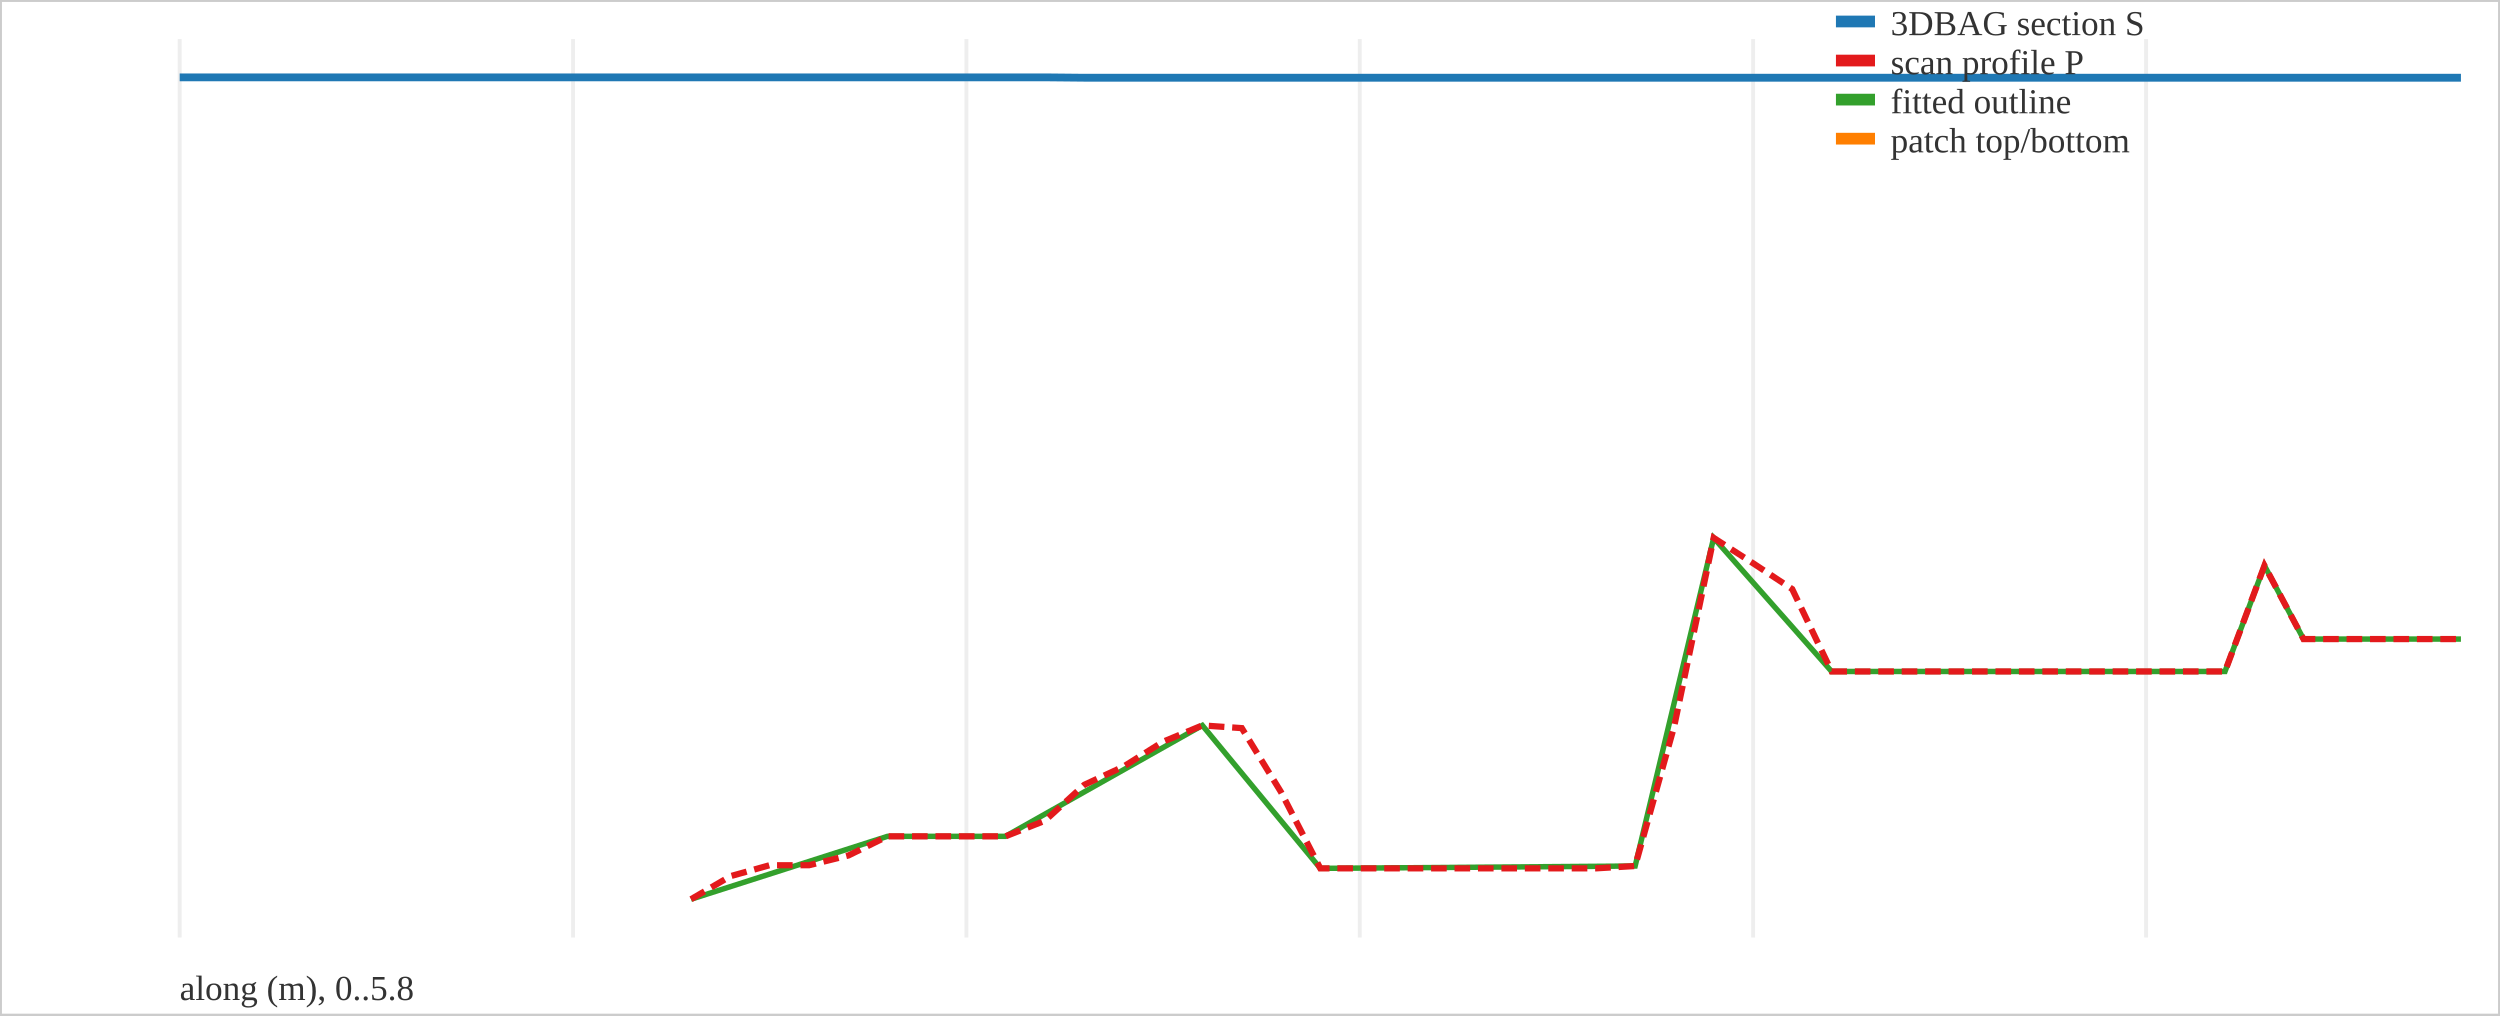
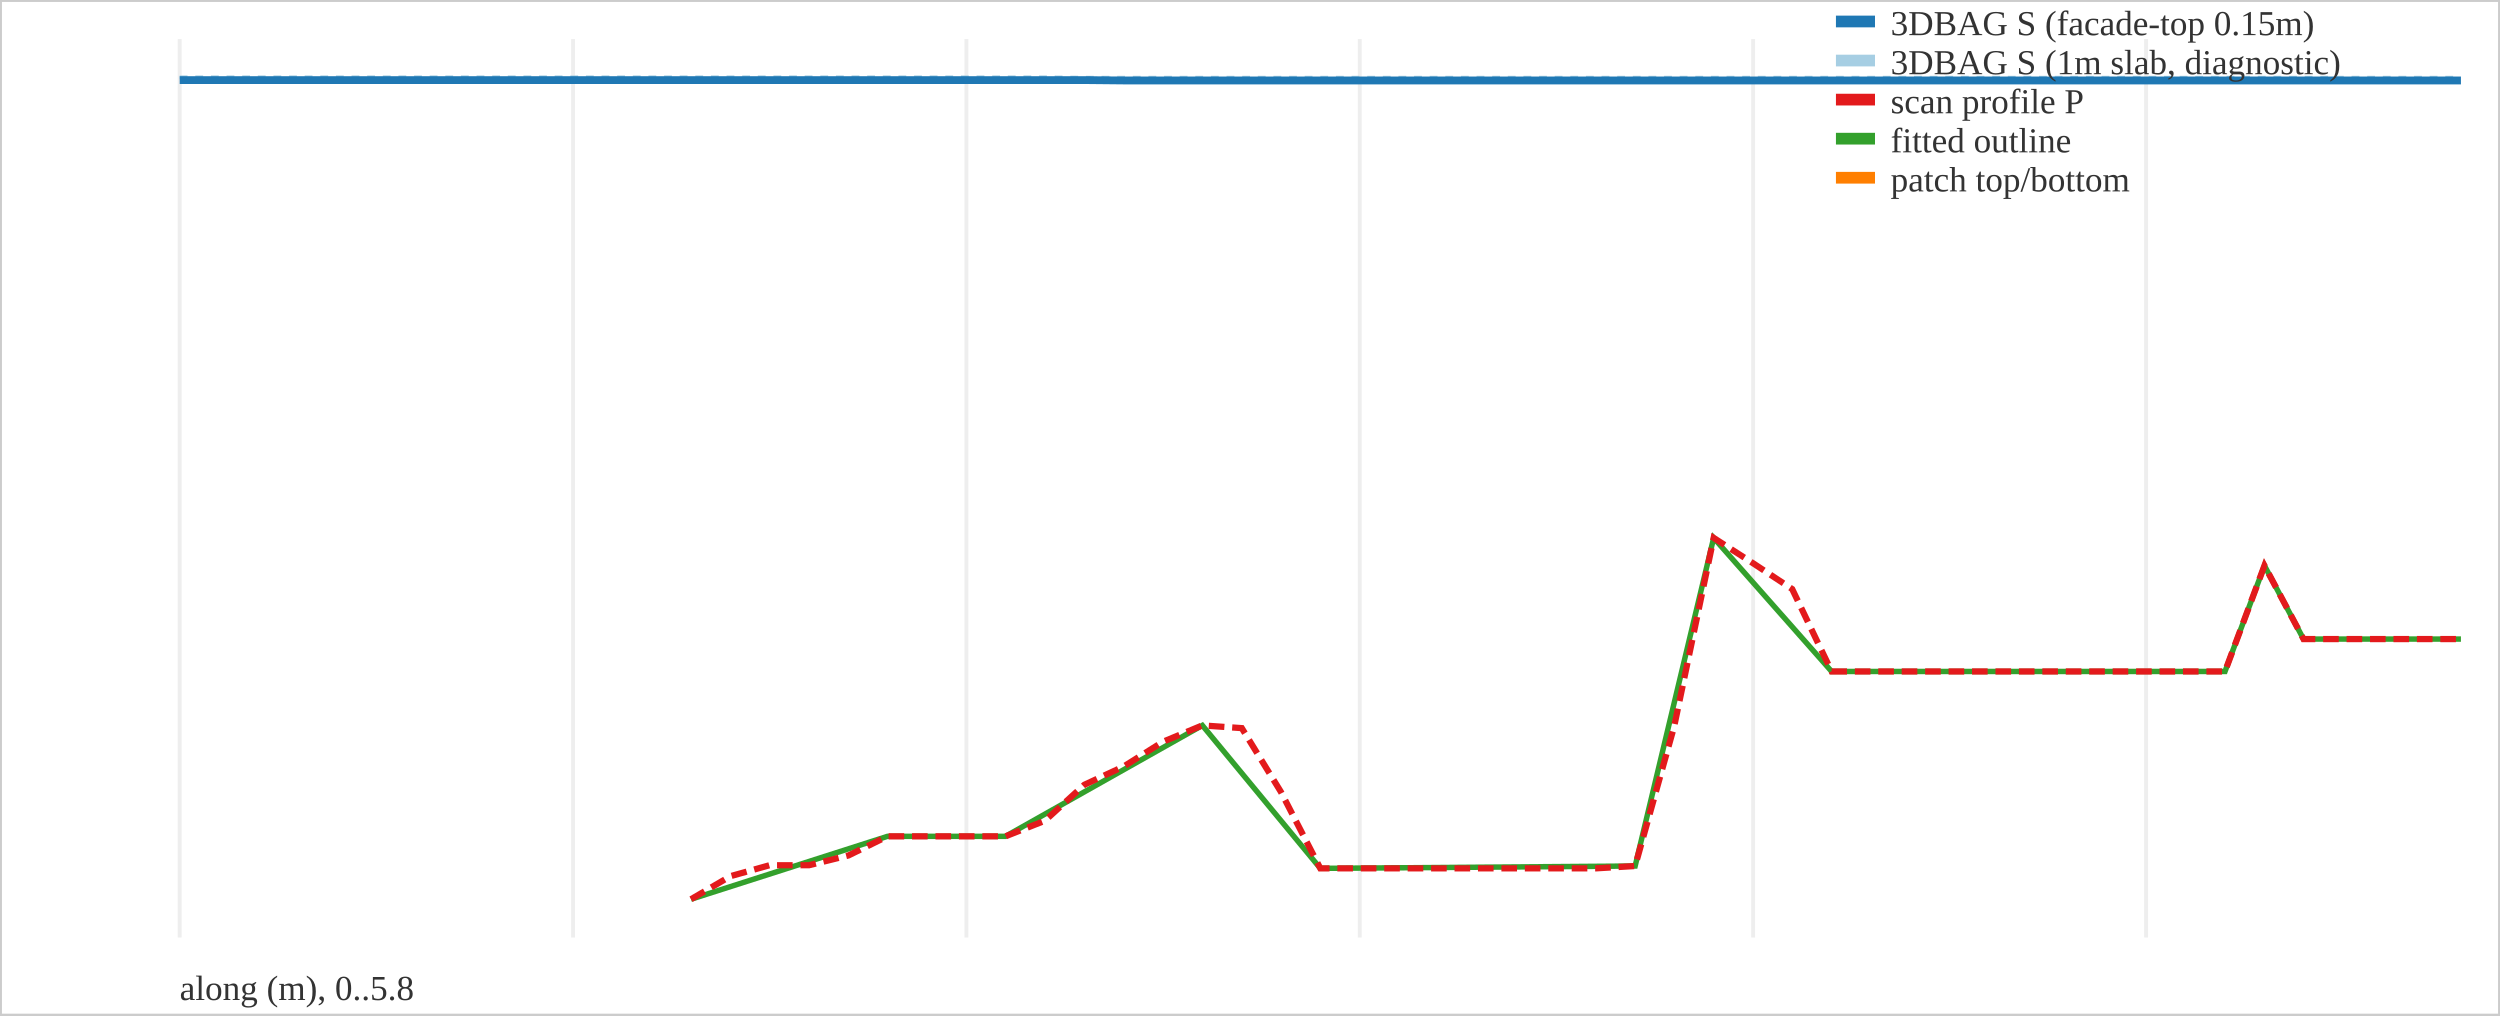
<svg xmlns="http://www.w3.org/2000/svg" width="640" height="260" viewBox="0 0 640 260">
  <rect x="0" y="0" width="640" height="260" fill="#ffffff" stroke="#ccc" />
  <line x1="46.0" y1="10" x2="46.0" y2="240" stroke="#eee" stroke-width="1" />
  <line x1="146.7" y1="10" x2="146.7" y2="240" stroke="#eee" stroke-width="1" />
  <line x1="247.4" y1="10" x2="247.4" y2="240" stroke="#eee" stroke-width="1" />
  <line x1="348.1" y1="10" x2="348.1" y2="240" stroke="#eee" stroke-width="1" />
  <line x1="448.8" y1="10" x2="448.8" y2="240" stroke="#eee" stroke-width="1" />
  <line x1="549.4" y1="10" x2="549.4" y2="240" stroke="#eee" stroke-width="1" />
  <polyline points="176.9,230.2 227.2,214.1 257.4,214.1 307.8,185.7 338.0,222.3 418.6,221.7 438.7,137.7 468.9,171.9 569.6,171.9 579.7,144.8 589.7,163.6 630.0,163.6" fill="none" stroke="#33a02c" stroke-width="1.4" />
-   <polyline points="46.0,19.8 56.1,19.8 66.1,19.8 76.2,19.8 86.3,19.8 96.3,19.8 106.4,19.8 116.5,19.8 126.6,19.8 136.6,19.8 146.7,19.8 156.8,19.8 166.8,19.8 176.9,19.8 187.0,19.8 197.0,19.8 207.1,19.8 217.2,19.8 227.2,19.8 237.3,19.8 247.4,19.8 257.4,19.8 267.5,19.8 277.6,19.9 287.7,19.9 297.7,19.9 307.8,19.9 317.9,19.9 327.9,19.9 338.0,19.9 348.1,19.9 358.1,19.9 368.2,19.9 378.3,19.9 388.3,19.9 398.4,19.9 408.5,19.9 418.6,19.9 428.6,19.9 438.7,19.9 448.8,19.9 458.8,19.9 468.9,19.9 479.0,19.9 489.0,19.9 499.1,19.9 509.2,19.9 519.2,19.9 529.3,19.9 539.4,19.9 549.4,19.9 559.5,19.9 569.6,19.9 579.7,19.9 589.7,19.9 599.8,19.9 609.9,19.9 619.9,19.9 630.0,19.9" fill="none" stroke="#1f78b4" stroke-width="2" />
+   <polyline points="46.0,19.8 56.1,19.8 66.1,19.8 76.2,19.8 86.3,19.8 96.3,19.8 106.4,19.8 116.5,19.8 126.6,19.8 136.6,19.8 146.7,19.8 156.8,19.8 166.8,19.8 176.9,19.8 187.0,19.8 197.0,19.8 207.1,19.8 217.2,19.8 227.2,19.8 237.3,19.8 247.4,19.8 257.4,19.8 267.5,19.8 277.6,19.9 287.7,19.9 297.7,19.9 307.8,19.9 317.9,19.9 327.9,19.9 338.0,19.9 348.1,19.9 358.1,19.9 368.2,19.9 378.3,19.9 388.3,19.9 398.4,19.9 408.5,19.9 418.6,19.9 428.6,19.9 438.7,19.9 448.8,19.9 458.8,19.9 468.9,19.9 479.0,19.9 489.0,19.9 499.1,19.9 509.2,19.9 519.2,19.9 529.3,19.9 539.4,19.9 549.4,19.9 559.5,19.9 569.6,19.9 579.7,19.9 589.7,19.9 599.8,19.9 609.9,19.9 619.9,19.9 630.0,19.9" fill="none" stroke="#a6cee3" stroke-width="1" stroke-dasharray="2,2" />
+   <polyline points="46.0,20.5 56.1,20.5 66.1,20.5 76.2,20.5 86.3,20.5 96.3,20.5 106.4,20.5 116.5,20.5 126.6,20.5 136.6,20.5 146.7,20.5 156.8,20.5 166.8,20.5 176.9,20.5 187.0,20.5 197.0,20.5 207.1,20.5 217.2,20.5 227.2,20.5 237.3,20.5 247.4,20.5 257.4,20.5 267.5,20.5 277.6,20.5 287.7,20.6 297.7,20.6 307.8,20.6 317.9,20.6 327.9,20.6 338.0,20.6 348.1,20.6 358.1,20.6 368.2,20.6 378.3,20.6 388.3,20.6 398.4,20.6 408.5,20.6 418.6,20.6 428.6,20.6 438.7,20.6 448.8,20.6 458.8,20.6 468.9,20.6 479.0,20.6 489.0,20.6 499.1,20.6 509.2,20.6 519.2,20.6 529.3,20.6 539.4,20.6 549.4,20.6 559.5,20.6 569.6,20.6 579.7,20.6 589.7,20.6 599.8,20.6 609.9,20.6 619.9,20.6 630.0,20.6" fill="none" stroke="#1f78b4" stroke-width="2" />
  <polyline points="176.9,230.2 187.0,224.3 197.0,221.5 207.1,221.5 217.2,219.0 227.2,214.1 237.3,214.1 247.4,214.1 257.4,214.1 267.5,210.1 277.6,200.9 287.7,196.2 297.7,189.9 307.8,185.7 317.9,186.4 327.9,202.7 338.0,222.3 348.1,222.3 358.1,222.3 368.2,222.3 378.3,222.3 388.3,222.3 398.4,222.3 408.5,222.3 418.6,221.7 428.6,185.9 438.7,137.7 448.8,144.2 458.8,150.8 468.9,171.9 479.0,171.9 489.0,171.9 499.1,171.9 509.2,171.9 519.2,171.9 529.3,171.9 539.4,171.9 549.4,171.9 559.5,171.9 569.6,171.9 579.7,144.8 589.7,163.6 599.8,163.6 609.9,163.6 619.9,163.6 630.0,163.6" fill="none" stroke="#e31a1c" stroke-width="1.6" stroke-dasharray="4,2" />
  <rect x="470" y="4" width="10" height="3" fill="#1f78b4" />
-   <text x="484" y="9" font-size="9" fill="#333">3DBAG section S</text>
-   <rect x="470" y="14" width="10" height="3" fill="#e31a1c" />
-   <text x="484" y="19" font-size="9" fill="#333">scan profile P</text>
-   <rect x="470" y="24" width="10" height="3" fill="#33a02c" />
-   <text x="484" y="29" font-size="9" fill="#333">fitted outline</text>
-   <rect x="470" y="34" width="10" height="3" fill="#ff7f00" />
-   <text x="484" y="39" font-size="9" fill="#333">patch top/bottom</text>
+   <text x="484" y="9" font-size="9" fill="#333">3DBAG S (facade-top 0.15m)</text>
+   <rect x="470" y="14" width="10" height="3" fill="#a6cee3" />
+   <text x="484" y="19" font-size="9" fill="#333">3DBAG S (1m slab, diagnostic)</text>
+   <rect x="470" y="24" width="10" height="3" fill="#e31a1c" />
+   <text x="484" y="29" font-size="9" fill="#333">scan profile P</text>
+   <rect x="470" y="34" width="10" height="3" fill="#33a02c" />
+   <text x="484" y="39" font-size="9" fill="#333">fitted outline</text>
+   <rect x="470" y="44" width="10" height="3" fill="#ff7f00" />
+   <text x="484" y="49" font-size="9" fill="#333">patch top/bottom</text>
  <text x="46" y="256" font-size="9" fill="#333">along (m), 0..5.8</text>
</svg>
